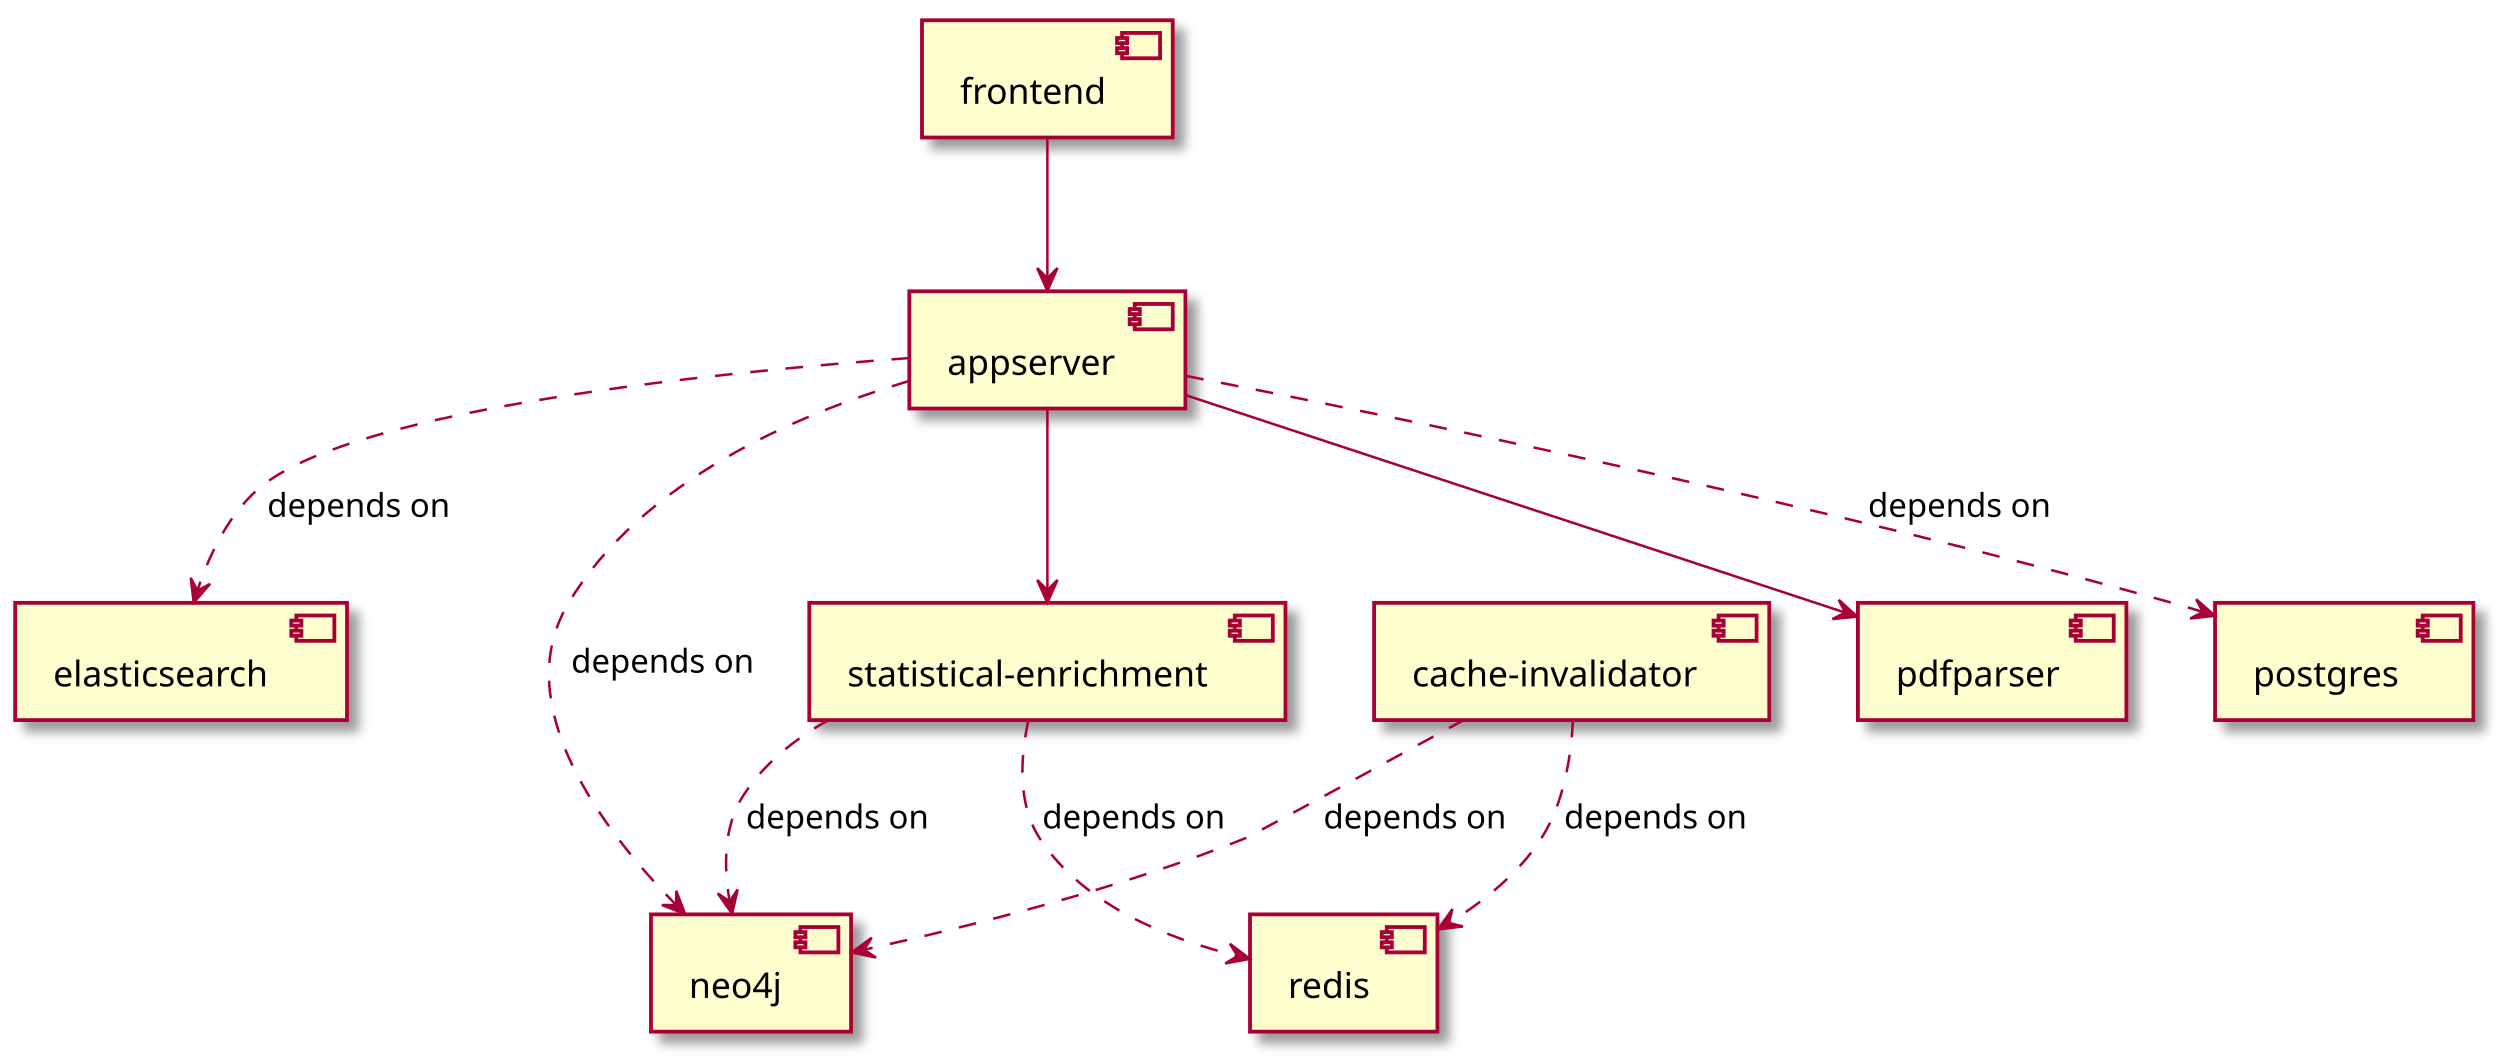
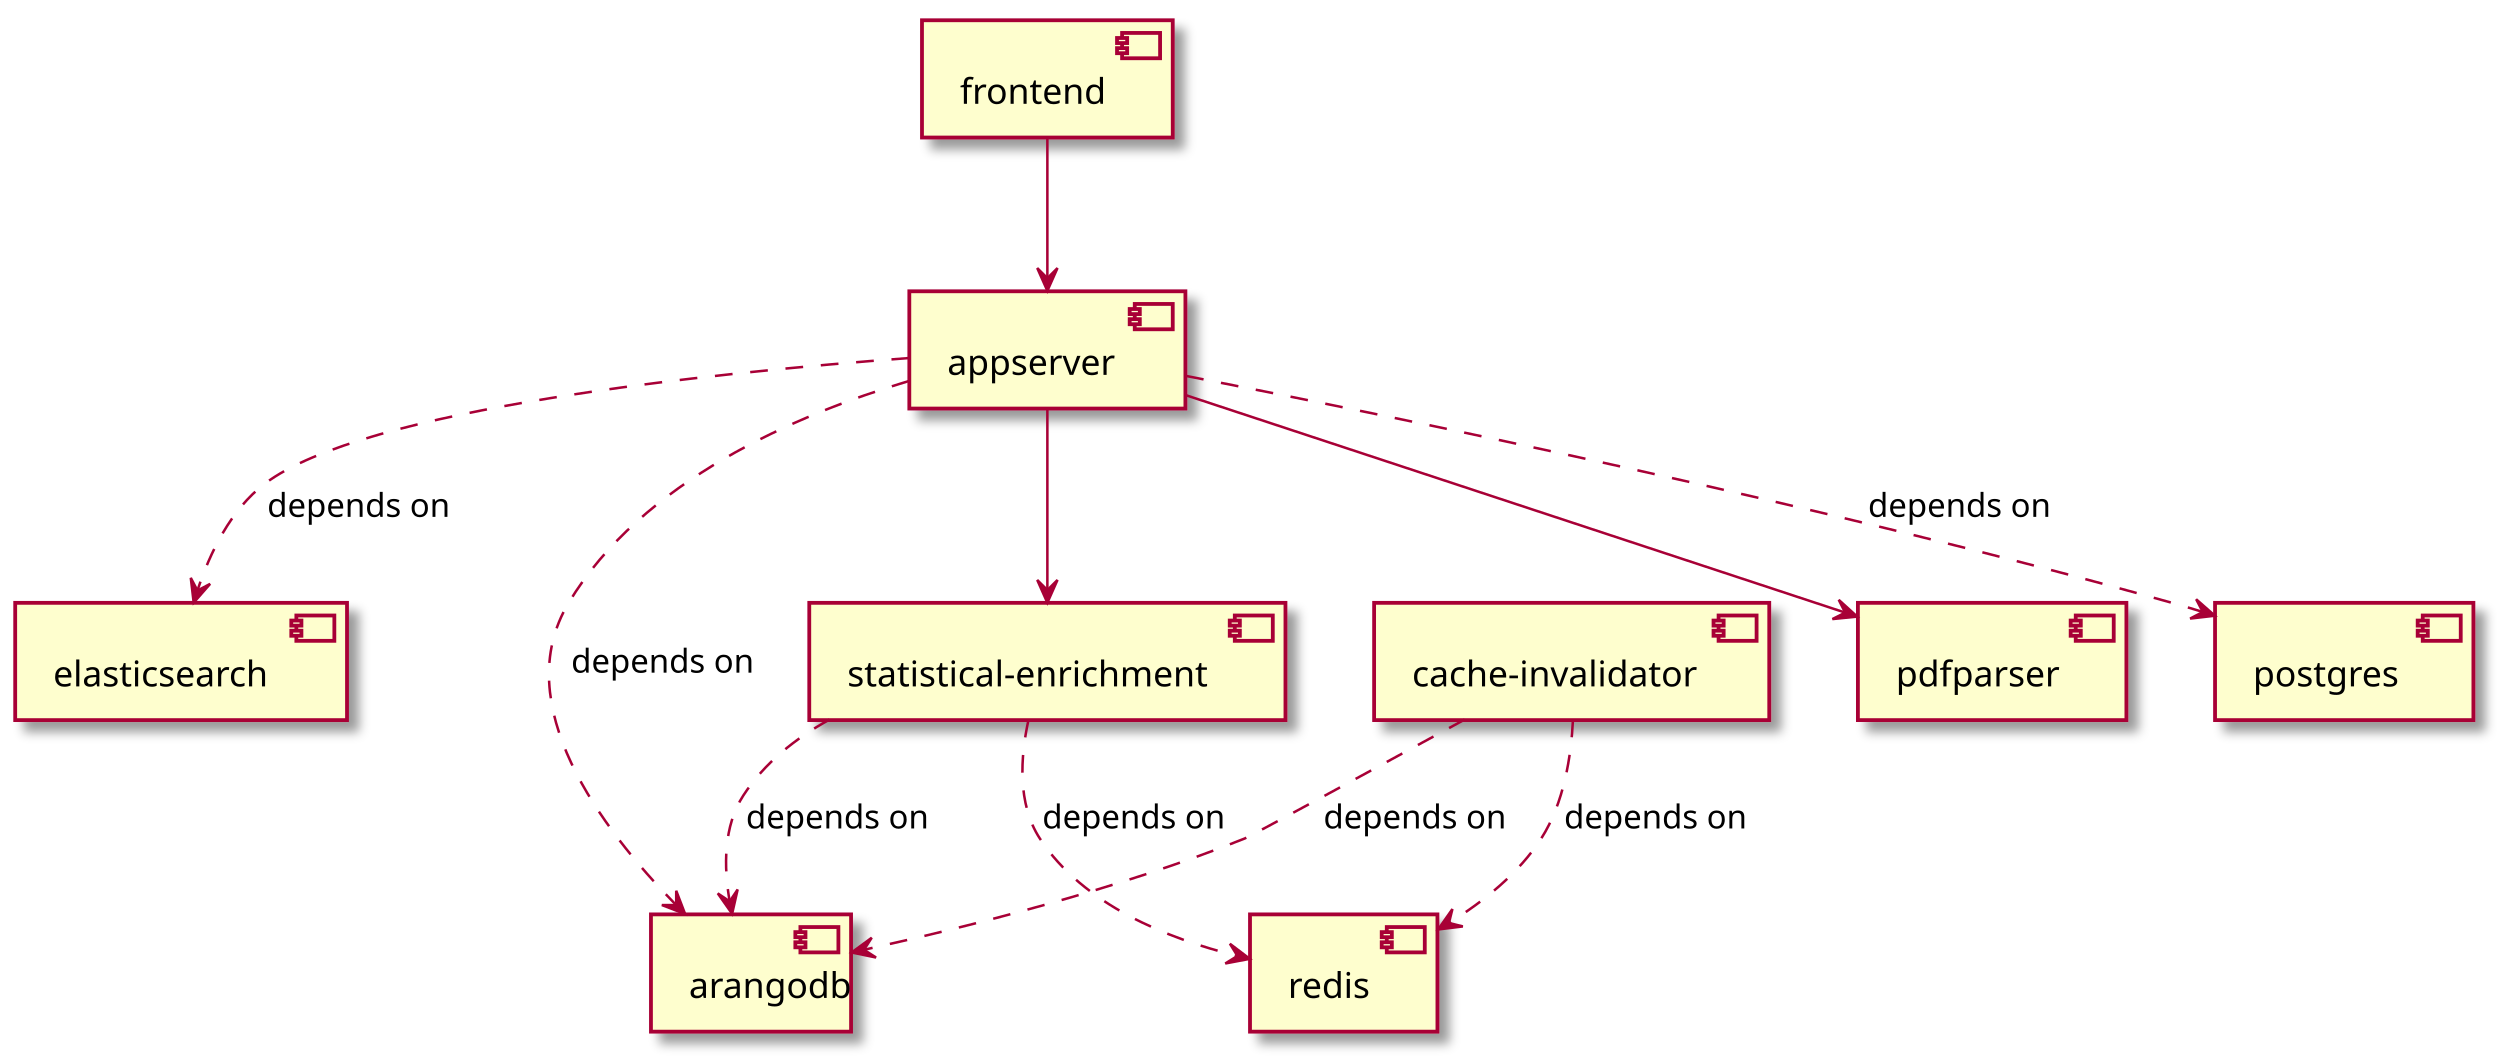
<svg xmlns="http://www.w3.org/2000/svg" contentScriptType="application/ecmascript" contentStyleType="text/css" height="418px" preserveAspectRatio="none" style="width:987px;height:418px;" version="1.1" viewBox="0 0 987 418" width="987px" zoomAndPan="magnify">
  <defs>
    <filter height="300%" id="f4r90ttt2qshc" width="300%" x="-1" y="-1">
      <feGaussianBlur result="blurOut" stdDeviation="2.0" />
      <feColorMatrix in="blurOut" result="blurOut2" type="matrix" values="0 0 0 0 0 0 0 0 0 0 0 0 0 0 0 0 0 0 .4 0" />
      <feOffset dx="4.0" dy="4.0" in="blurOut2" result="blurOut3" />
      <feBlend in="SourceGraphic" in2="blurOut3" mode="normal" />
    </filter>
  </defs>
  <g>
    <rect fill="#FEFECE" filter="url(#f4r90ttt2qshc)" height="46.297" style="stroke: #A80036; stroke-width: 1.5;" width="109" x="359" y="115" />
    <rect fill="#FEFECE" height="10" style="stroke: #A80036; stroke-width: 1.5;" width="15" x="448" y="120" />
    <rect fill="#FEFECE" height="2" style="stroke: #A80036; stroke-width: 1.5;" width="4" x="446" y="122" />
    <rect fill="#FEFECE" height="2" style="stroke: #A80036; stroke-width: 1.5;" width="4" x="446" y="126" />
    <text fill="#000000" font-family="sans-serif" font-size="14" lengthAdjust="spacingAndGlyphs" textLength="69" x="374" y="147.995">appserver</text>
    <rect fill="#FEFECE" filter="url(#f4r90ttt2qshc)" height="46.297" style="stroke: #A80036; stroke-width: 1.5;" width="156" x="542.5" y="238" />
    <rect fill="#FEFECE" height="10" style="stroke: #A80036; stroke-width: 1.5;" width="15" x="678.5" y="243" />
    <rect fill="#FEFECE" height="2" style="stroke: #A80036; stroke-width: 1.5;" width="4" x="676.5" y="245" />
    <rect fill="#FEFECE" height="2" style="stroke: #A80036; stroke-width: 1.5;" width="4" x="676.5" y="249" />
    <text fill="#000000" font-family="sans-serif" font-size="14" lengthAdjust="spacingAndGlyphs" textLength="116" x="557.5" y="270.995">cache-invalidator</text>
    <rect fill="#FEFECE" filter="url(#f4r90ttt2qshc)" height="46.297" style="stroke: #A80036; stroke-width: 1.5;" width="131" x="6" y="238" />
    <rect fill="#FEFECE" height="10" style="stroke: #A80036; stroke-width: 1.5;" width="15" x="117" y="243" />
    <rect fill="#FEFECE" height="2" style="stroke: #A80036; stroke-width: 1.5;" width="4" x="115" y="245" />
    <rect fill="#FEFECE" height="2" style="stroke: #A80036; stroke-width: 1.5;" width="4" x="115" y="249" />
    <text fill="#000000" font-family="sans-serif" font-size="14" lengthAdjust="spacingAndGlyphs" textLength="91" x="21" y="270.995">elasticsearch</text>
    <rect fill="#FEFECE" filter="url(#f4r90ttt2qshc)" height="46.297" style="stroke: #A80036; stroke-width: 1.5;" width="99" x="364" y="8" />
    <rect fill="#FEFECE" height="10" style="stroke: #A80036; stroke-width: 1.5;" width="15" x="443" y="13" />
    <rect fill="#FEFECE" height="2" style="stroke: #A80036; stroke-width: 1.5;" width="4" x="441" y="15" />
    <rect fill="#FEFECE" height="2" style="stroke: #A80036; stroke-width: 1.5;" width="4" x="441" y="19" />
    <text fill="#000000" font-family="sans-serif" font-size="14" lengthAdjust="spacingAndGlyphs" textLength="59" x="379" y="40.995">frontend</text>
    <rect fill="#FEFECE" filter="url(#f4r90ttt2qshc)" height="46.297" style="stroke: #A80036; stroke-width: 1.5;" width="79" x="257" y="361" />
    <rect fill="#FEFECE" height="10" style="stroke: #A80036; stroke-width: 1.5;" width="15" x="316" y="366" />
    <rect fill="#FEFECE" height="2" style="stroke: #A80036; stroke-width: 1.5;" width="4" x="314" y="368" />
    <rect fill="#FEFECE" height="2" style="stroke: #A80036; stroke-width: 1.5;" width="4" x="314" y="372" />
-     <text fill="#000000" font-family="sans-serif" font-size="14" lengthAdjust="spacingAndGlyphs" textLength="39" x="272" y="393.995">neo4j</text>
+     <text fill="#000000" font-family="sans-serif" font-size="14" lengthAdjust="spacingAndGlyphs" textLength="39" x="272" y="393.995">arangodb</text>
    <rect fill="#FEFECE" filter="url(#f4r90ttt2qshc)" height="46.297" style="stroke: #A80036; stroke-width: 1.5;" width="106" x="733.5" y="238" />
    <rect fill="#FEFECE" height="10" style="stroke: #A80036; stroke-width: 1.5;" width="15" x="819.5" y="243" />
    <rect fill="#FEFECE" height="2" style="stroke: #A80036; stroke-width: 1.5;" width="4" x="817.5" y="245" />
    <rect fill="#FEFECE" height="2" style="stroke: #A80036; stroke-width: 1.5;" width="4" x="817.5" y="249" />
    <text fill="#000000" font-family="sans-serif" font-size="14" lengthAdjust="spacingAndGlyphs" textLength="66" x="748.5" y="270.995">pdfparser</text>
    <rect fill="#FEFECE" filter="url(#f4r90ttt2qshc)" height="46.297" style="stroke: #A80036; stroke-width: 1.5;" width="102" x="874.5" y="238" />
    <rect fill="#FEFECE" height="10" style="stroke: #A80036; stroke-width: 1.5;" width="15" x="956.5" y="243" />
    <rect fill="#FEFECE" height="2" style="stroke: #A80036; stroke-width: 1.5;" width="4" x="954.5" y="245" />
    <rect fill="#FEFECE" height="2" style="stroke: #A80036; stroke-width: 1.5;" width="4" x="954.5" y="249" />
    <text fill="#000000" font-family="sans-serif" font-size="14" lengthAdjust="spacingAndGlyphs" textLength="62" x="889.5" y="270.995">postgres</text>
    <rect fill="#FEFECE" filter="url(#f4r90ttt2qshc)" height="46.297" style="stroke: #A80036; stroke-width: 1.5;" width="74" x="493.5" y="361" />
    <rect fill="#FEFECE" height="10" style="stroke: #A80036; stroke-width: 1.5;" width="15" x="547.5" y="366" />
    <rect fill="#FEFECE" height="2" style="stroke: #A80036; stroke-width: 1.5;" width="4" x="545.5" y="368" />
    <rect fill="#FEFECE" height="2" style="stroke: #A80036; stroke-width: 1.5;" width="4" x="545.5" y="372" />
    <text fill="#000000" font-family="sans-serif" font-size="14" lengthAdjust="spacingAndGlyphs" textLength="34" x="508.5" y="393.995">redis</text>
    <rect fill="#FEFECE" filter="url(#f4r90ttt2qshc)" height="46.297" style="stroke: #A80036; stroke-width: 1.5;" width="188" x="319.5" y="238" />
    <rect fill="#FEFECE" height="10" style="stroke: #A80036; stroke-width: 1.5;" width="15" x="487.5" y="243" />
    <rect fill="#FEFECE" height="2" style="stroke: #A80036; stroke-width: 1.5;" width="4" x="485.5" y="245" />
    <rect fill="#FEFECE" height="2" style="stroke: #A80036; stroke-width: 1.5;" width="4" x="485.5" y="249" />
    <text fill="#000000" font-family="sans-serif" font-size="14" lengthAdjust="spacingAndGlyphs" textLength="148" x="334.5" y="270.995">statistical-enrichment</text>
    <path d="M468.137,156.017 C537.597,178.922 657.018,218.302 728.189,241.771 " fill="none" id="appserver-&gt;pdfparser" style="stroke: #A80036; stroke-width: 1.0;" />
    <polygon fill="#A80036" points="733.228,243.433,725.934,236.816,728.48,241.867,723.428,244.413,733.228,243.433" style="stroke: #A80036; stroke-width: 1.0;" />
    <path d="M413.5,161.135 C413.5,181.494 413.5,211.191 413.5,232.908 " fill="none" id="appserver-&gt;statistical-enrichment" style="stroke: #A80036; stroke-width: 1.0;" />
    <polygon fill="#A80036" points="413.5,237.968,417.5,228.968,413.5,232.968,409.5,228.968,413.5,237.968" style="stroke: #A80036; stroke-width: 1.0;" />
    <path d="M413.5,54.217 C413.5,70.482 413.5,92.315 413.5,109.615 " fill="none" id="frontend-&gt;appserver" style="stroke: #A80036; stroke-width: 1.0;" />
    <polygon fill="#A80036" points="413.5,114.828,417.5,105.828,413.5,109.828,409.5,105.828,413.5,114.828" style="stroke: #A80036; stroke-width: 1.0;" />
    <path d="M358.927,141.353 C281.18,147.115 143.603,161.269 104.5,191 C91.047,201.228 82.848,218.304 77.987,233.029 " fill="none" id="appserver-&gt;elasticsearch" style="stroke: #A80036; stroke-width: 1.0; stroke-dasharray: 7.0,7.0;" />
    <polygon fill="#A80036" points="76.463,237.92,82.959,230.517,77.95,233.146,75.321,228.137,76.463,237.92" style="stroke: #A80036; stroke-width: 1.0;" />
    <text fill="#000000" font-family="sans-serif" font-size="13" lengthAdjust="spacingAndGlyphs" textLength="75" x="105.5" y="204.067">depends on</text>
-     <path d="M358.792,150.434 C313.979,163.818 253.419,189.981 224.5,238 C200.429,277.968 237.346,327.103 266.602,356.961 " fill="none" id="appserver-&gt;neo4j" style="stroke: #A80036; stroke-width: 1.0; stroke-dasharray: 7.0,7.0;" />
+     <path d="M358.792,150.434 C313.979,163.818 253.419,189.981 224.5,238 C200.429,277.968 237.346,327.103 266.602,356.961 " fill="none" id="appserver-&gt;arangodb" style="stroke: #A80036; stroke-width: 1.0; stroke-dasharray: 7.0,7.0;" />
    <polygon fill="#A80036" points="270.49,360.864,266.971,351.665,266.961,357.322,261.304,357.311,270.49,360.864" style="stroke: #A80036; stroke-width: 1.0;" />
    <text fill="#000000" font-family="sans-serif" font-size="13" lengthAdjust="spacingAndGlyphs" textLength="75" x="225.5" y="265.567">depends on</text>
    <path d="M468.298,148.42 C552.592,164.88 718.862,199.057 857.5,238 C861.467,239.114 865.543,240.324 869.635,241.587 " fill="none" id="appserver-&gt;postgres" style="stroke: #A80036; stroke-width: 1.0; stroke-dasharray: 7.0,7.0;" />
    <polygon fill="#A80036" points="874.439,243.091,867.045,236.585,869.668,241.597,864.655,244.22,874.439,243.091" style="stroke: #A80036; stroke-width: 1.0;" />
    <text fill="#000000" font-family="sans-serif" font-size="13" lengthAdjust="spacingAndGlyphs" textLength="75" x="737.5" y="204.067">depends on</text>
-     <path d="M578.234,284.083 C541.508,304.118 493.813,330.073 491.5,331 C441.638,350.99 381.659,366.028 341.505,374.887 " fill="none" id="cache-invalidator-&gt;neo4j" style="stroke: #A80036; stroke-width: 1.0; stroke-dasharray: 7.0,7.0;" />
+     <path d="M578.234,284.083 C541.508,304.118 493.813,330.073 491.5,331 C441.638,350.99 381.659,366.028 341.505,374.887 " fill="none" id="cache-invalidator-&gt;arangodb" style="stroke: #A80036; stroke-width: 1.0; stroke-dasharray: 7.0,7.0;" />
    <polygon fill="#A80036" points="336.219,376.042,345.866,378.027,341.104,374.974,344.157,370.212,336.219,376.042" style="stroke: #A80036; stroke-width: 1.0;" />
    <text fill="#000000" font-family="sans-serif" font-size="13" lengthAdjust="spacingAndGlyphs" textLength="75" x="522.5" y="327.067">depends on</text>
    <path d="M621.014,284.075 C620.311,298.579 617.442,317.107 608.5,331 C599.664,344.729 585.875,355.805 572.333,364.211 " fill="none" id="cache-invalidator-&gt;redis" style="stroke: #A80036; stroke-width: 1.0; stroke-dasharray: 7.0,7.0;" />
    <polygon fill="#A80036" points="567.758,366.959,577.533,365.754,572.044,364.385,573.413,358.896,567.758,366.959" style="stroke: #A80036; stroke-width: 1.0;" />
    <text fill="#000000" font-family="sans-serif" font-size="13" lengthAdjust="spacingAndGlyphs" textLength="75" x="617.5" y="327.067">depends on</text>
-     <path d="M327.477,284.103 C314.019,291.492 301.83,301.215 293.5,314 C285.575,326.163 285.692,342.199 288.074,355.853 " fill="none" id="statistical-enrichment-&gt;neo4j" style="stroke: #A80036; stroke-width: 1.0; stroke-dasharray: 7.0,7.0;" />
+     <path d="M327.477,284.103 C314.019,291.492 301.83,301.215 293.5,314 C285.575,326.163 285.692,342.199 288.074,355.853 " fill="none" id="statistical-enrichment-&gt;arangodb" style="stroke: #A80036; stroke-width: 1.0; stroke-dasharray: 7.0,7.0;" />
    <polygon fill="#A80036" points="289.043,360.764,291.224,351.16,288.075,355.859,283.376,352.709,289.043,360.764" style="stroke: #A80036; stroke-width: 1.0;" />
    <text fill="#000000" font-family="sans-serif" font-size="13" lengthAdjust="spacingAndGlyphs" textLength="75" x="294.5" y="327.067">depends on</text>
    <path d="M406.043,284.236 C402.841,298.804 401.602,317.343 410.5,331 C427.646,357.317 461.146,370.661 488.403,377.372 " fill="none" id="statistical-enrichment-&gt;redis" style="stroke: #A80036; stroke-width: 1.0; stroke-dasharray: 7.0,7.0;" />
    <polygon fill="#A80036" points="493.414,378.549,485.568,372.596,488.547,377.405,483.738,380.384,493.414,378.549" style="stroke: #A80036; stroke-width: 1.0;" />
    <text fill="#000000" font-family="sans-serif" font-size="13" lengthAdjust="spacingAndGlyphs" textLength="75" x="411.5" y="327.067">depends on</text>
  </g>
</svg>
